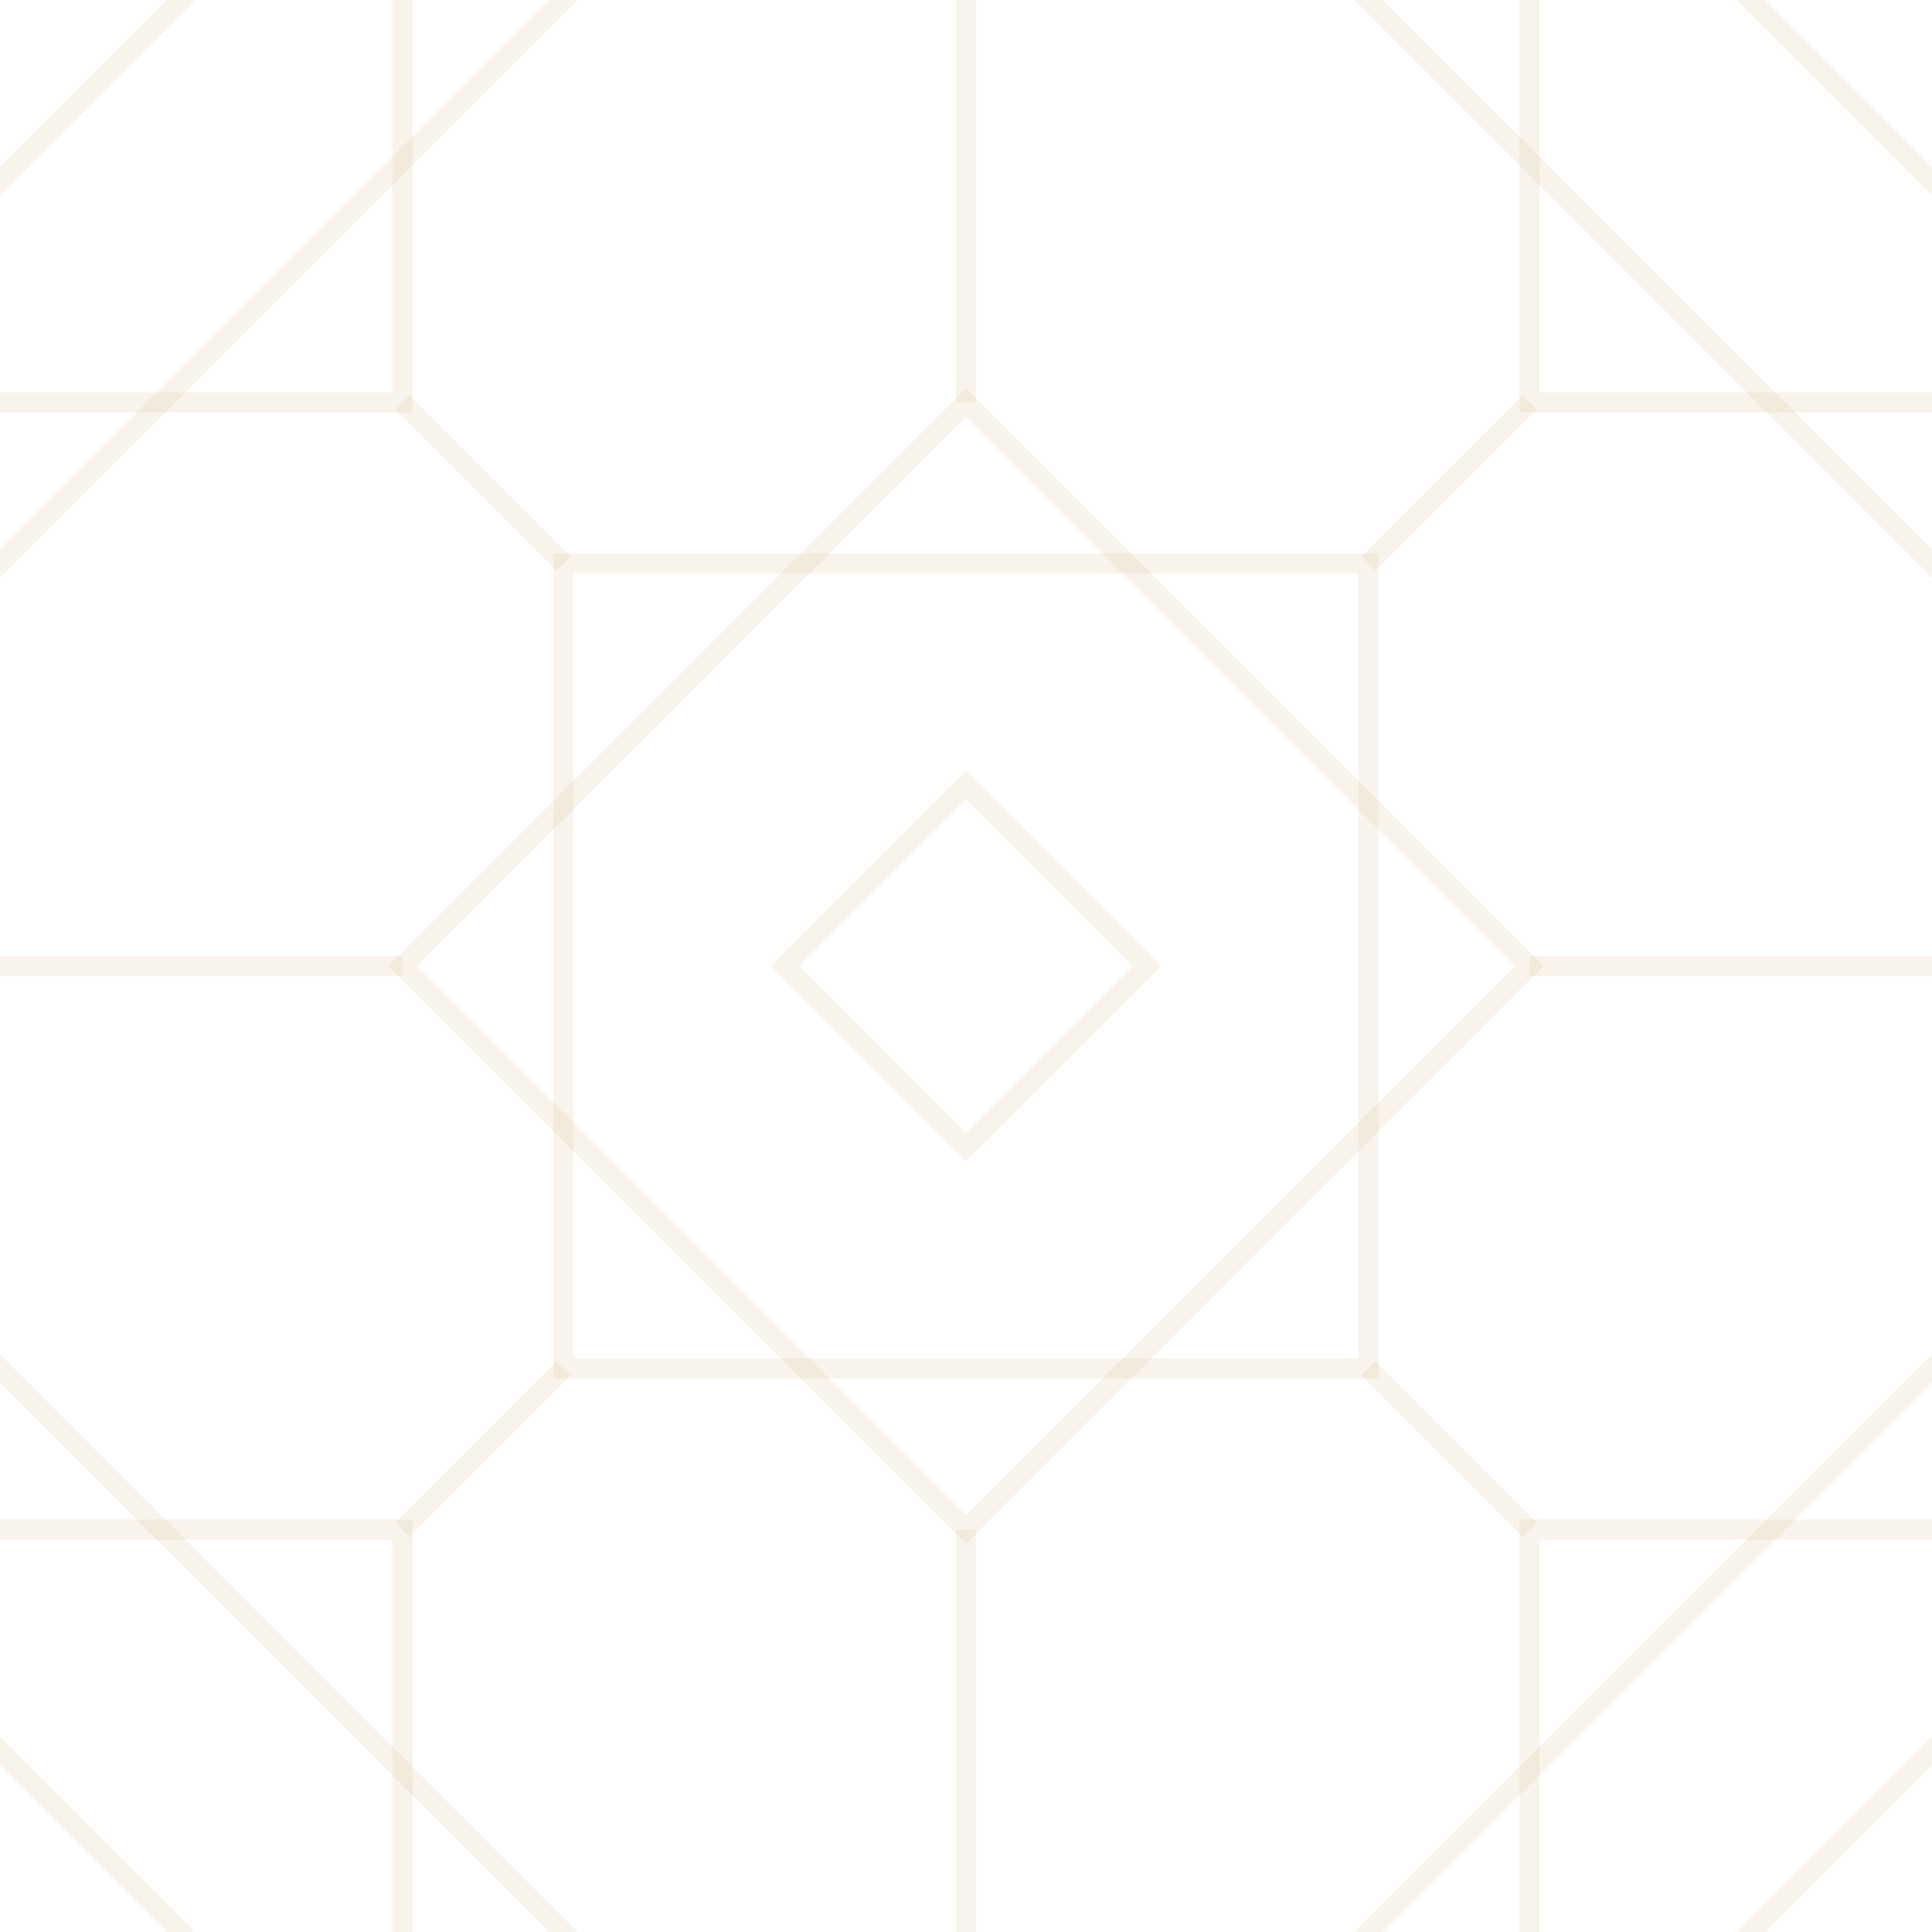
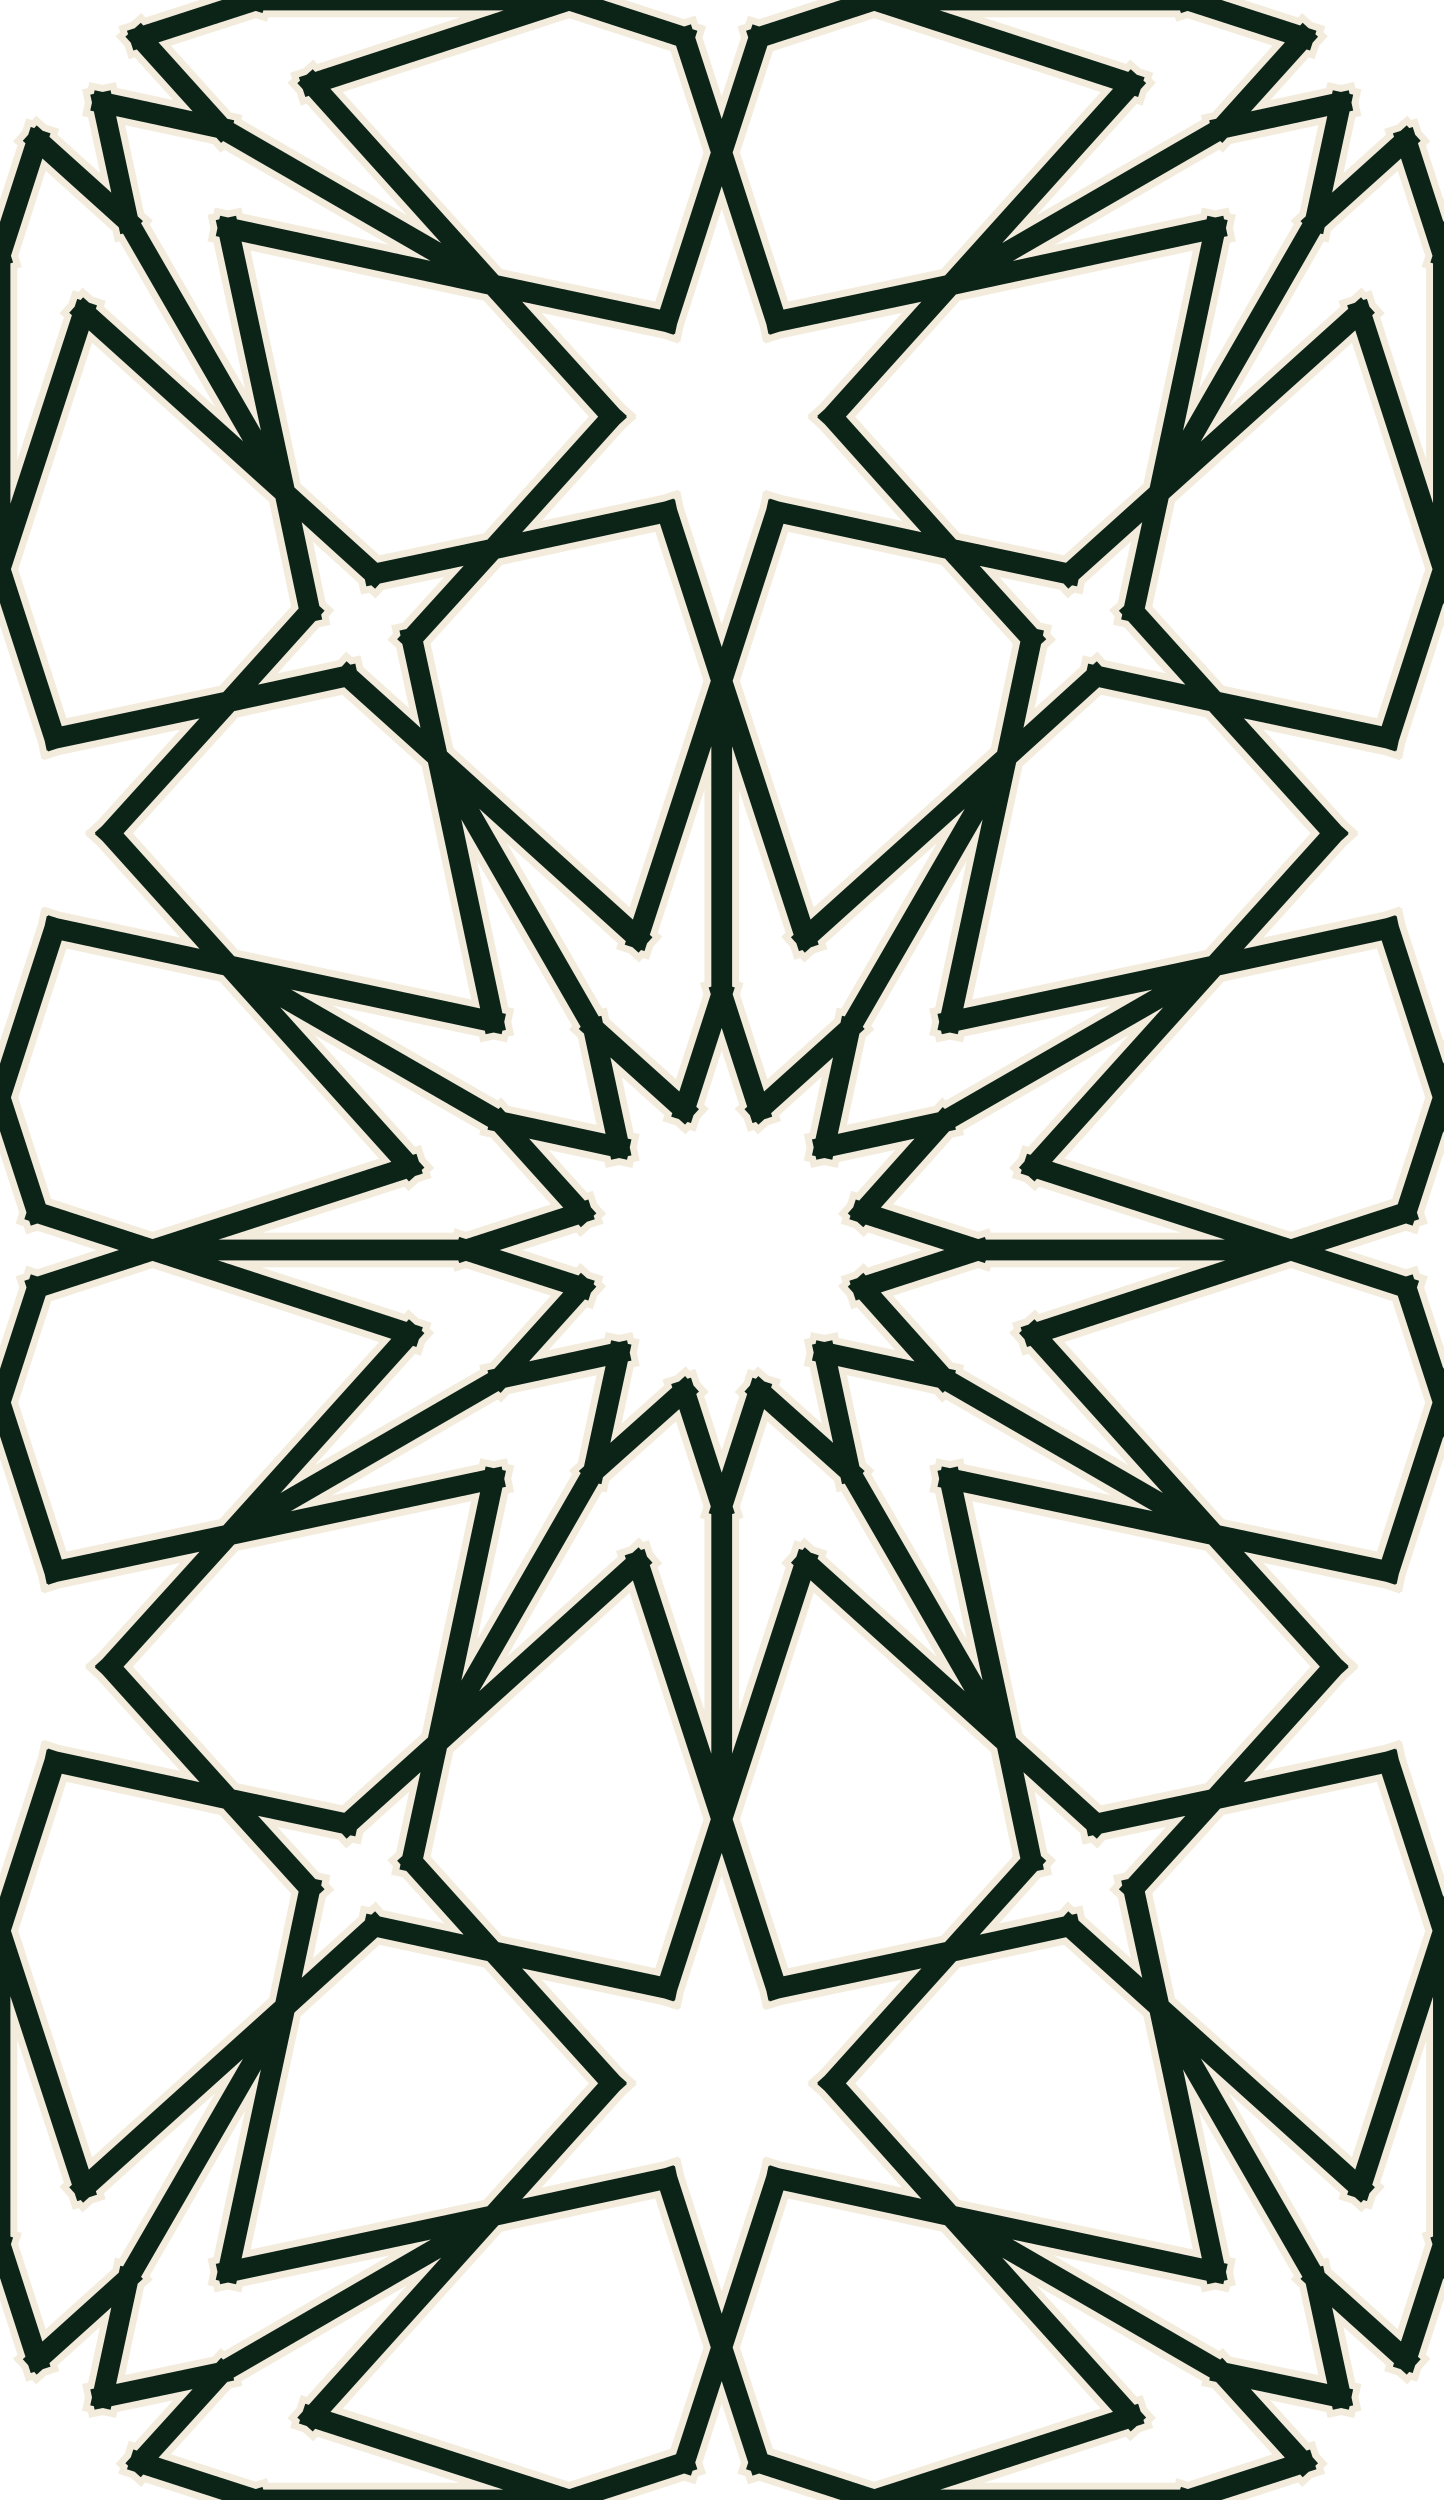
- <svg xmlns="http://www.w3.org/2000/svg" width="96" height="96" viewBox="0 0 96 96">
-   <defs>
-     <g id="s">
-       <path d="M-20 -20H20V20H-20Z" />
-       <path d="M0 -28L28 0L0 28L-28 0Z" />
-       <path d="M0 -9L9 0L0 9L-9 0Z" />
-     </g>
-   </defs>
-   <g fill="none" stroke="#C5A059" stroke-opacity=".11" stroke-width="1">
-     <use href="#s" />
-     <use href="#s" x="96" />
-     <use href="#s" y="96" />
-     <use href="#s" x="96" y="96" />
-     <use href="#s" x="48" y="48" />
-     <path d="M20 20L28 28M76 20L68 28M20 76L28 68M76 76L68 68M48 0V20M48 76V96M0 48H20M76 48H96" />
+ <svg xmlns="http://www.w3.org/2000/svg" width="208.2" height="360.6" viewBox="0 0 208.2 360.6">
+   <g fill="none" stroke-linecap="square" stroke-linejoin="miter">
+     <path d="M33.0 259.5L7.9 254.1M7.9 254.1L0.0 278.5M0.0 278.5L-7.9 254.1M-7.9 254.1L-33.0 259.5M-33.0 221.4L-7.9 226.7M-7.9 226.7L-0.0 202.3M-0.0 202.3L7.9 226.7M7.9 226.7L33.0 221.4M33.0 221.4L15.8 240.4M15.8 240.4L33.0 259.5M33.0 139.3L7.9 133.9M7.9 133.9L0.0 158.3M0.0 158.3L-7.9 133.9M-7.9 133.9L-33.0 139.3M-33.0 101.2L-7.9 106.5M-7.9 106.5L-0.0 82.1M-0.0 82.1L7.9 106.5M7.9 106.5L33.0 101.2M33.0 101.2L15.8 120.2M15.8 120.2L33.0 139.3M0.0 202.3L-5.4 185.7M-5.4 185.7L-22.0 180.3M-22.0 180.3L-5.4 174.9M-5.4 174.9L-0.0 158.3M-0.0 158.3L5.4 174.9M5.4 174.9L22.0 180.3M22.0 180.3L5.4 185.7M5.4 185.7L0.0 202.3M71.1 41.1L32.9 32.9M32.9 32.9L41.1 71.1M41.1 71.1L12.1 45.0M12.1 45.0L0.0 82.1M0.0 82.1L-12.1 45.0M-12.1 45.0L-41.1 71.1M71.1 -41.1L45.0 -12.1M45.0 -12.1L82.1 -0.0M82.1 -0.0L45.0 12.1M45.0 12.1L71.1 41.1M32.0 18.5L14.8 14.8M14.8 14.8L18.5 32.0M32.0 18.5L71.1 41.1M18.5 32.0L5.4 20.2M5.4 20.2L0.0 36.9M18.5 32.0L41.1 71.1M0.0 36.9L-5.4 20.2M-5.4 20.2L-18.5 32.0M0.0 36.9L0.0 82.1M32.0 -18.5L20.2 -5.4M20.2 -5.4L36.9 -0.0M36.9 -0.0L20.2 5.4M20.2 5.4L32.0 18.5M36.9 -0.0L82.1 -0.0M137.1 79.2L112.0 73.8M112.0 73.8L104.1 98.2M104.1 98.2L96.2 73.8M96.2 73.8L71.1 79.2M71.1 79.2L88.3 60.1M88.3 60.1L71.1 41.1M71.1 41.1L96.2 46.4M96.2 46.4L104.1 22.0M104.1 22.0L112.0 46.4M112.0 46.4L137.1 41.1M137.1 41.1L120.0 60.1M120.0 60.1L137.1 79.2M104.1 22.0L98.7 5.4M98.7 5.4L82.1 0.0M82.1 0.0L98.7 -5.4M98.7 -5.4L104.1 -22.0M104.1 -22.0L109.5 -5.4M109.5 -5.4L126.1 -0.0M126.1 -0.0L109.5 5.4M109.5 5.4L104.1 22.0M33.0 101.2L44.7 88.2M44.7 88.2L41.1 71.1M41.1 71.1L54.0 82.8M54.0 82.8L71.1 79.2M71.1 79.2L59.4 92.1M59.4 92.1L63.1 109.2M63.1 109.2L50.1 97.5M50.1 97.5L33.0 101.2M175.2 221.4L137.0 213.3M137.0 213.3L145.2 251.4M145.2 251.4L116.2 225.3M116.2 225.3L104.1 262.4M104.1 262.4L92.0 225.3M92.0 225.3L63.1 251.4M63.1 251.4L71.2 213.3M71.2 213.3L33.0 221.4M33.0 221.4L59.1 192.4M59.1 192.4L22.0 180.3M22.0 180.3L59.1 168.3M59.1 168.3L33.0 139.3M33.0 139.3L71.2 147.4M71.2 147.4L63.1 109.2M63.1 109.2L92.0 135.3M92.0 135.3L104.1 98.2M104.1 98.2L116.2 135.3M116.2 135.3L145.2 109.2M145.2 109.2L137.0 147.4M137.0 147.4L175.2 139.3M175.2 139.3L149.1 168.3M149.1 168.3L186.2 180.3M186.2 180.3L149.1 192.4M149.1 192.4L175.2 221.4M136.1 198.8L118.9 195.1M118.9 195.1L122.6 212.3M136.1 198.8L175.2 221.4M122.6 212.3L109.5 200.6M109.5 200.6L104.1 217.3M122.6 212.3L145.2 251.4M104.1 217.3L98.7 200.6M98.7 200.6L85.6 212.3M104.1 217.3L104.1 262.4M85.6 212.3L89.3 195.1M89.3 195.1L72.1 198.8M85.6 212.3L63.1 251.4M72.1 198.8L83.9 185.7M83.9 185.7L67.2 180.3M72.1 198.8L33.0 221.4M67.2 180.3L83.9 174.9M83.9 174.9L72.1 161.8M67.2 180.3L22.0 180.3M72.1 161.8L89.3 165.5M89.3 165.5L85.6 148.3M72.1 161.8L33.0 139.3M85.6 148.3L98.7 160.1M98.7 160.1L104.1 143.4M85.6 148.3L63.1 109.2M104.1 143.4L109.5 160.1M109.5 160.1L122.6 148.3M104.1 143.4L104.1 98.2M122.6 148.3L118.9 165.5M118.9 165.5L136.1 161.8M122.6 148.3L145.2 109.2M136.1 161.8L124.4 174.9M124.4 174.9L141.1 180.3M136.1 161.8L175.2 139.3M141.1 180.3L124.4 185.7M124.4 185.7L136.1 198.8M141.1 180.3L186.2 180.3M241.2 259.5L216.1 254.1M216.1 254.1L208.2 278.5M208.2 278.5L200.3 254.1M200.3 254.1L175.2 259.5M175.2 259.5L192.4 240.4M192.4 240.4L175.2 221.4M175.2 221.4L200.3 226.7M200.3 226.7L208.2 202.3M208.2 202.3L216.1 226.7M216.1 226.7L241.2 221.4M241.2 139.3L216.1 133.9M216.1 133.9L208.2 158.3M208.2 158.3L200.3 133.9M200.3 133.9L175.2 139.3M175.2 139.3L192.4 120.2M192.4 120.2L175.2 101.2M175.2 101.2L200.3 106.5M200.3 106.5L208.2 82.1M208.2 82.1L216.1 106.5M216.1 106.5L241.2 101.2M208.2 202.3L202.8 185.7M202.8 185.7L186.2 180.3M186.2 180.3L202.8 174.9M202.8 174.9L208.2 158.3M208.2 158.3L213.6 174.9M213.6 174.9L230.2 180.3M230.2 180.3L213.6 185.7M213.6 185.7L208.2 202.3M137.1 281.5L148.8 268.5M148.8 268.5L145.2 251.4M145.2 251.4L158.1 263.1M158.1 263.1L175.2 259.5M175.2 259.5L163.5 272.4M163.5 272.4L167.2 289.5M167.2 289.5L154.2 277.8M154.2 277.8L137.1 281.5M33.0 259.5L50.1 263.1M50.1 263.1L63.1 251.4M63.1 251.4L59.4 268.5M59.4 268.5L71.1 281.5M71.1 281.5L54.0 277.8M54.0 277.8L41.1 289.5M41.1 289.5L44.7 272.4M44.7 272.4L33.0 259.5M-41.1 289.5L-12.1 315.6M-12.1 315.6L-0.0 278.5M-0.0 278.5L12.1 315.6M12.1 315.6L41.1 289.5M41.1 289.5L32.9 327.7M32.9 327.7L71.1 319.6M71.1 319.6L45.0 348.6M45.0 348.6L82.1 360.6M82.1 360.6L45.0 372.7M45.0 372.7L71.1 401.7M-18.5 328.6L-5.4 340.4M-5.4 340.4L-0.0 323.7M-0.0 323.7L5.4 340.4M5.4 340.4L18.5 328.6M-0.0 323.7L-0.0 278.5M18.5 328.6L14.8 345.8M14.8 345.8L32.0 342.2M18.5 328.6L41.1 289.5M32.0 342.2L20.2 355.2M20.2 355.2L36.9 360.6M32.0 342.2L71.1 319.6M36.9 360.6L20.2 366.1M20.2 366.1L32.0 379.1M36.9 360.6L82.1 360.6M137.1 319.6L112.0 314.2M112.0 314.2L104.1 338.6M104.1 338.6L96.2 314.2M96.2 314.2L71.1 319.6M71.1 319.6L88.3 300.5M88.3 300.5L71.1 281.5M71.1 281.5L96.2 286.8M96.2 286.8L104.1 262.4M104.1 262.4L112.0 286.8M112.0 286.8L137.1 281.5M137.1 281.5L120.0 300.5M120.0 300.5L137.1 319.6M104.1 382.6L98.7 366.0M98.7 366.0L82.1 360.6M82.1 360.6L98.7 355.2M98.7 355.2L104.1 338.6M104.1 338.6L109.5 355.2M109.5 355.2L126.1 360.6M126.1 360.6L109.5 366.0M109.5 366.0L104.1 382.6M249.3 71.1L220.3 45.0M220.3 45.0L208.2 82.1M208.2 82.1L196.2 45.0M196.2 45.0L167.2 71.1M167.2 71.1L175.3 32.9M175.3 32.9L137.1 41.1M137.1 41.1L163.2 12.1M163.2 12.1L126.1 -0.0M126.1 -0.0L163.2 -12.1M163.2 -12.1L137.1 -41.1M226.7 32.0L213.6 20.2M213.6 20.2L208.2 36.9M208.2 36.9L202.8 20.2M202.8 20.2L189.7 32.0M208.2 36.9L208.2 82.1M189.7 32.0L193.4 14.8M193.4 14.8L176.2 18.5M189.7 32.0L167.2 71.1M176.2 18.5L188.0 5.4M188.0 5.4L171.3 -0.0M176.2 18.5L137.1 41.1M171.3 -0.0L188.0 -5.4M188.0 -5.4L176.2 -18.5M171.3 -0.0L126.1 -0.0M137.1 79.2L154.2 82.8M154.2 82.8L167.2 71.1M167.2 71.1L163.5 88.2M163.5 88.2L175.2 101.2M175.2 101.2L158.1 97.5M158.1 97.5L145.2 109.2M145.2 109.2L148.8 92.1M148.8 92.1L137.1 79.2M137.1 401.7L163.2 372.7M163.2 372.7L126.1 360.6M126.1 360.6L163.2 348.6M163.2 348.6L137.1 319.6M137.1 319.6L175.3 327.7M175.3 327.7L167.2 289.5M167.2 289.5L196.2 315.6M196.2 315.6L208.2 278.5M208.2 278.5L220.3 315.6M220.3 315.6L249.3 289.5M176.2 379.1L188.0 366.1M188.0 366.1L171.3 360.6M171.3 360.6L188.0 355.2M188.0 355.2L176.2 342.2M171.3 360.6L126.1 360.6M176.2 342.2L193.4 345.8M193.4 345.8L189.7 328.6M176.2 342.2L137.1 319.6M189.7 328.6L202.8 340.4M202.8 340.4L208.2 323.7M189.7 328.6L167.2 289.5M208.2 323.7L213.6 340.4M213.6 340.4L226.7 328.6M208.2 323.7L208.2 278.5" stroke="#C5A059" stroke-opacity="0.2" stroke-width="5" />
+     <path d="M33.0 259.5L7.9 254.1M7.9 254.1L0.0 278.5M0.0 278.5L-7.9 254.1M-7.9 254.1L-33.0 259.5M-33.0 221.4L-7.9 226.7M-7.9 226.7L-0.0 202.3M-0.0 202.3L7.9 226.7M7.9 226.7L33.0 221.4M33.0 221.4L15.8 240.4M15.8 240.4L33.0 259.5M33.0 139.3L7.9 133.9M7.9 133.9L0.0 158.3M0.0 158.3L-7.9 133.9M-7.9 133.9L-33.0 139.3M-33.0 101.2L-7.9 106.5M-7.9 106.5L-0.0 82.1M-0.0 82.1L7.9 106.5M7.9 106.5L33.0 101.2M33.0 101.2L15.8 120.2M15.8 120.2L33.0 139.3M0.0 202.3L-5.4 185.7M-5.4 185.7L-22.0 180.3M-22.0 180.3L-5.4 174.9M-5.4 174.9L-0.0 158.3M-0.0 158.3L5.4 174.9M5.4 174.9L22.0 180.3M22.0 180.3L5.4 185.7M5.4 185.7L0.0 202.3M71.1 41.1L32.9 32.9M32.9 32.9L41.1 71.1M41.1 71.1L12.1 45.0M12.1 45.0L0.0 82.1M0.0 82.1L-12.1 45.0M-12.1 45.0L-41.1 71.1M71.1 -41.1L45.0 -12.1M45.0 -12.1L82.1 -0.0M82.1 -0.0L45.0 12.1M45.0 12.1L71.1 41.1M32.0 18.5L14.8 14.8M14.8 14.8L18.5 32.0M32.0 18.5L71.1 41.1M18.5 32.0L5.4 20.2M5.4 20.2L0.0 36.9M18.5 32.0L41.1 71.1M0.0 36.9L-5.4 20.2M-5.4 20.2L-18.5 32.0M0.0 36.9L0.0 82.1M32.0 -18.5L20.2 -5.4M20.2 -5.4L36.9 -0.0M36.9 -0.0L20.2 5.4M20.2 5.4L32.0 18.5M36.9 -0.0L82.1 -0.0M137.1 79.2L112.0 73.8M112.0 73.8L104.1 98.2M104.1 98.2L96.2 73.8M96.2 73.8L71.1 79.2M71.1 79.2L88.3 60.1M88.3 60.1L71.1 41.1M71.1 41.1L96.2 46.4M96.2 46.4L104.1 22.0M104.1 22.0L112.0 46.4M112.0 46.4L137.1 41.1M137.1 41.1L120.0 60.1M120.0 60.1L137.1 79.2M104.1 22.0L98.7 5.4M98.7 5.4L82.1 0.0M82.1 0.0L98.7 -5.4M98.7 -5.4L104.1 -22.0M104.1 -22.0L109.5 -5.4M109.5 -5.4L126.1 -0.0M126.1 -0.0L109.5 5.4M109.5 5.4L104.1 22.0M33.0 101.2L44.7 88.2M44.7 88.2L41.1 71.1M41.1 71.1L54.0 82.8M54.0 82.8L71.1 79.2M71.1 79.2L59.4 92.1M59.4 92.1L63.1 109.2M63.1 109.2L50.1 97.5M50.1 97.5L33.0 101.2M175.2 221.4L137.0 213.3M137.0 213.3L145.2 251.4M145.2 251.4L116.2 225.3M116.2 225.3L104.1 262.4M104.1 262.4L92.0 225.3M92.0 225.3L63.1 251.4M63.1 251.4L71.2 213.3M71.2 213.3L33.0 221.4M33.0 221.4L59.1 192.4M59.1 192.4L22.0 180.3M22.0 180.3L59.1 168.3M59.1 168.3L33.0 139.3M33.0 139.3L71.2 147.4M71.2 147.4L63.1 109.2M63.1 109.2L92.0 135.3M92.0 135.3L104.1 98.2M104.1 98.2L116.2 135.3M116.2 135.3L145.2 109.2M145.2 109.2L137.0 147.4M137.0 147.4L175.2 139.3M175.2 139.3L149.1 168.3M149.1 168.3L186.2 180.3M186.2 180.3L149.1 192.4M149.1 192.4L175.2 221.4M136.1 198.8L118.9 195.1M118.9 195.1L122.6 212.3M136.1 198.8L175.2 221.4M122.6 212.3L109.5 200.6M109.5 200.6L104.1 217.3M122.6 212.3L145.2 251.4M104.1 217.3L98.7 200.6M98.7 200.6L85.6 212.3M104.1 217.3L104.1 262.4M85.6 212.3L89.3 195.1M89.3 195.1L72.1 198.8M85.6 212.3L63.1 251.4M72.1 198.8L83.9 185.7M83.9 185.7L67.2 180.3M72.1 198.8L33.0 221.4M67.2 180.3L83.9 174.9M83.9 174.9L72.1 161.8M67.2 180.3L22.0 180.3M72.1 161.8L89.3 165.5M89.3 165.5L85.6 148.3M72.1 161.8L33.0 139.3M85.6 148.3L98.7 160.1M98.7 160.1L104.1 143.4M85.6 148.3L63.1 109.2M104.1 143.4L109.5 160.1M109.5 160.1L122.6 148.3M104.1 143.4L104.1 98.2M122.6 148.3L118.9 165.5M118.9 165.5L136.1 161.8M122.6 148.3L145.2 109.2M136.1 161.8L124.4 174.9M124.4 174.9L141.1 180.3M136.1 161.8L175.2 139.3M141.1 180.3L124.4 185.7M124.4 185.7L136.1 198.8M141.1 180.3L186.2 180.3M241.2 259.5L216.1 254.1M216.1 254.1L208.2 278.5M208.2 278.5L200.3 254.1M200.3 254.1L175.2 259.5M175.2 259.5L192.4 240.4M192.4 240.4L175.2 221.4M175.2 221.4L200.3 226.7M200.3 226.7L208.2 202.3M208.2 202.3L216.1 226.7M216.1 226.7L241.2 221.4M241.2 139.3L216.1 133.9M216.1 133.9L208.2 158.3M208.2 158.3L200.3 133.9M200.3 133.9L175.2 139.3M175.2 139.3L192.4 120.2M192.4 120.2L175.2 101.2M175.2 101.2L200.3 106.5M200.3 106.5L208.2 82.1M208.2 82.1L216.1 106.5M216.1 106.5L241.2 101.2M208.2 202.3L202.8 185.7M202.8 185.7L186.2 180.3M186.2 180.3L202.8 174.9M202.8 174.9L208.2 158.3M208.2 158.3L213.6 174.9M213.6 174.9L230.2 180.3M230.2 180.3L213.6 185.7M213.6 185.7L208.2 202.3M137.1 281.5L148.8 268.5M148.8 268.5L145.2 251.4M145.2 251.4L158.1 263.1M158.1 263.1L175.2 259.5M175.2 259.5L163.5 272.4M163.5 272.4L167.2 289.5M167.2 289.5L154.2 277.8M154.2 277.8L137.1 281.5M33.0 259.5L50.1 263.1M50.1 263.1L63.1 251.4M63.1 251.4L59.4 268.5M59.4 268.5L71.1 281.5M71.1 281.5L54.0 277.8M54.0 277.8L41.1 289.5M41.1 289.5L44.7 272.4M44.7 272.4L33.0 259.5M-41.1 289.5L-12.1 315.6M-12.1 315.6L-0.0 278.5M-0.0 278.5L12.1 315.6M12.1 315.6L41.1 289.5M41.1 289.5L32.9 327.7M32.9 327.7L71.1 319.6M71.1 319.6L45.0 348.6M45.0 348.6L82.1 360.6M82.1 360.6L45.0 372.7M45.0 372.7L71.1 401.7M-18.5 328.6L-5.4 340.4M-5.4 340.4L-0.0 323.7M-0.0 323.7L5.4 340.4M5.4 340.4L18.5 328.6M-0.0 323.7L-0.0 278.5M18.5 328.6L14.8 345.8M14.8 345.8L32.0 342.2M18.5 328.6L41.1 289.5M32.0 342.2L20.2 355.2M20.2 355.2L36.9 360.6M32.0 342.2L71.1 319.6M36.9 360.6L20.2 366.1M20.2 366.1L32.0 379.1M36.9 360.6L82.1 360.6M137.1 319.6L112.0 314.2M112.0 314.2L104.1 338.6M104.1 338.6L96.2 314.2M96.2 314.2L71.1 319.6M71.1 319.6L88.3 300.5M88.3 300.5L71.1 281.5M71.1 281.5L96.2 286.8M96.2 286.8L104.1 262.4M104.1 262.4L112.0 286.8M112.0 286.8L137.1 281.5M137.1 281.5L120.0 300.5M120.0 300.5L137.1 319.6M104.1 382.6L98.7 366.0M98.7 366.0L82.1 360.6M82.1 360.6L98.7 355.2M98.7 355.2L104.1 338.6M104.1 338.6L109.5 355.2M109.5 355.2L126.1 360.6M126.1 360.6L109.5 366.0M109.5 366.0L104.1 382.6M249.3 71.1L220.3 45.0M220.3 45.0L208.2 82.1M208.2 82.1L196.2 45.0M196.2 45.0L167.2 71.1M167.2 71.1L175.3 32.9M175.3 32.9L137.1 41.1M137.1 41.1L163.2 12.1M163.2 12.1L126.1 -0.0M126.1 -0.0L163.2 -12.1M163.2 -12.1L137.1 -41.1M226.7 32.0L213.6 20.2M213.6 20.2L208.2 36.9M208.2 36.9L202.8 20.2M202.8 20.2L189.7 32.0M208.2 36.9L208.2 82.1M189.7 32.0L193.4 14.8M193.4 14.8L176.2 18.5M189.7 32.0L167.2 71.1M176.2 18.5L188.0 5.4M188.0 5.4L171.3 -0.0M176.2 18.5L137.1 41.1M171.3 -0.0L188.0 -5.4M188.0 -5.4L176.2 -18.5M171.3 -0.0L126.1 -0.0M137.1 79.2L154.2 82.8M154.2 82.8L167.2 71.1M167.2 71.1L163.5 88.2M163.5 88.2L175.2 101.2M175.2 101.2L158.1 97.5M158.1 97.5L145.2 109.2M145.2 109.2L148.8 92.1M148.8 92.1L137.1 79.2M137.1 401.7L163.2 372.7M163.2 372.7L126.1 360.6M126.1 360.6L163.2 348.6M163.2 348.6L137.1 319.6M137.1 319.6L175.3 327.7M175.3 327.7L167.2 289.5M167.2 289.5L196.2 315.6M196.2 315.6L208.2 278.5M208.2 278.5L220.3 315.6M220.3 315.6L249.3 289.5M176.2 379.1L188.0 366.1M188.0 366.1L171.3 360.6M171.3 360.6L188.0 355.2M188.0 355.2L176.2 342.2M171.3 360.6L126.1 360.6M176.2 342.2L193.4 345.8M193.4 345.8L189.7 328.6M176.2 342.2L137.1 319.6M189.7 328.6L202.8 340.4M202.8 340.4L208.2 323.7M189.7 328.6L167.2 289.5M208.2 323.7L213.6 340.4M213.6 340.4L226.7 328.6M208.2 323.7L208.2 278.5" stroke="#0c2417" stroke-width="3" />
  </g>
</svg>
